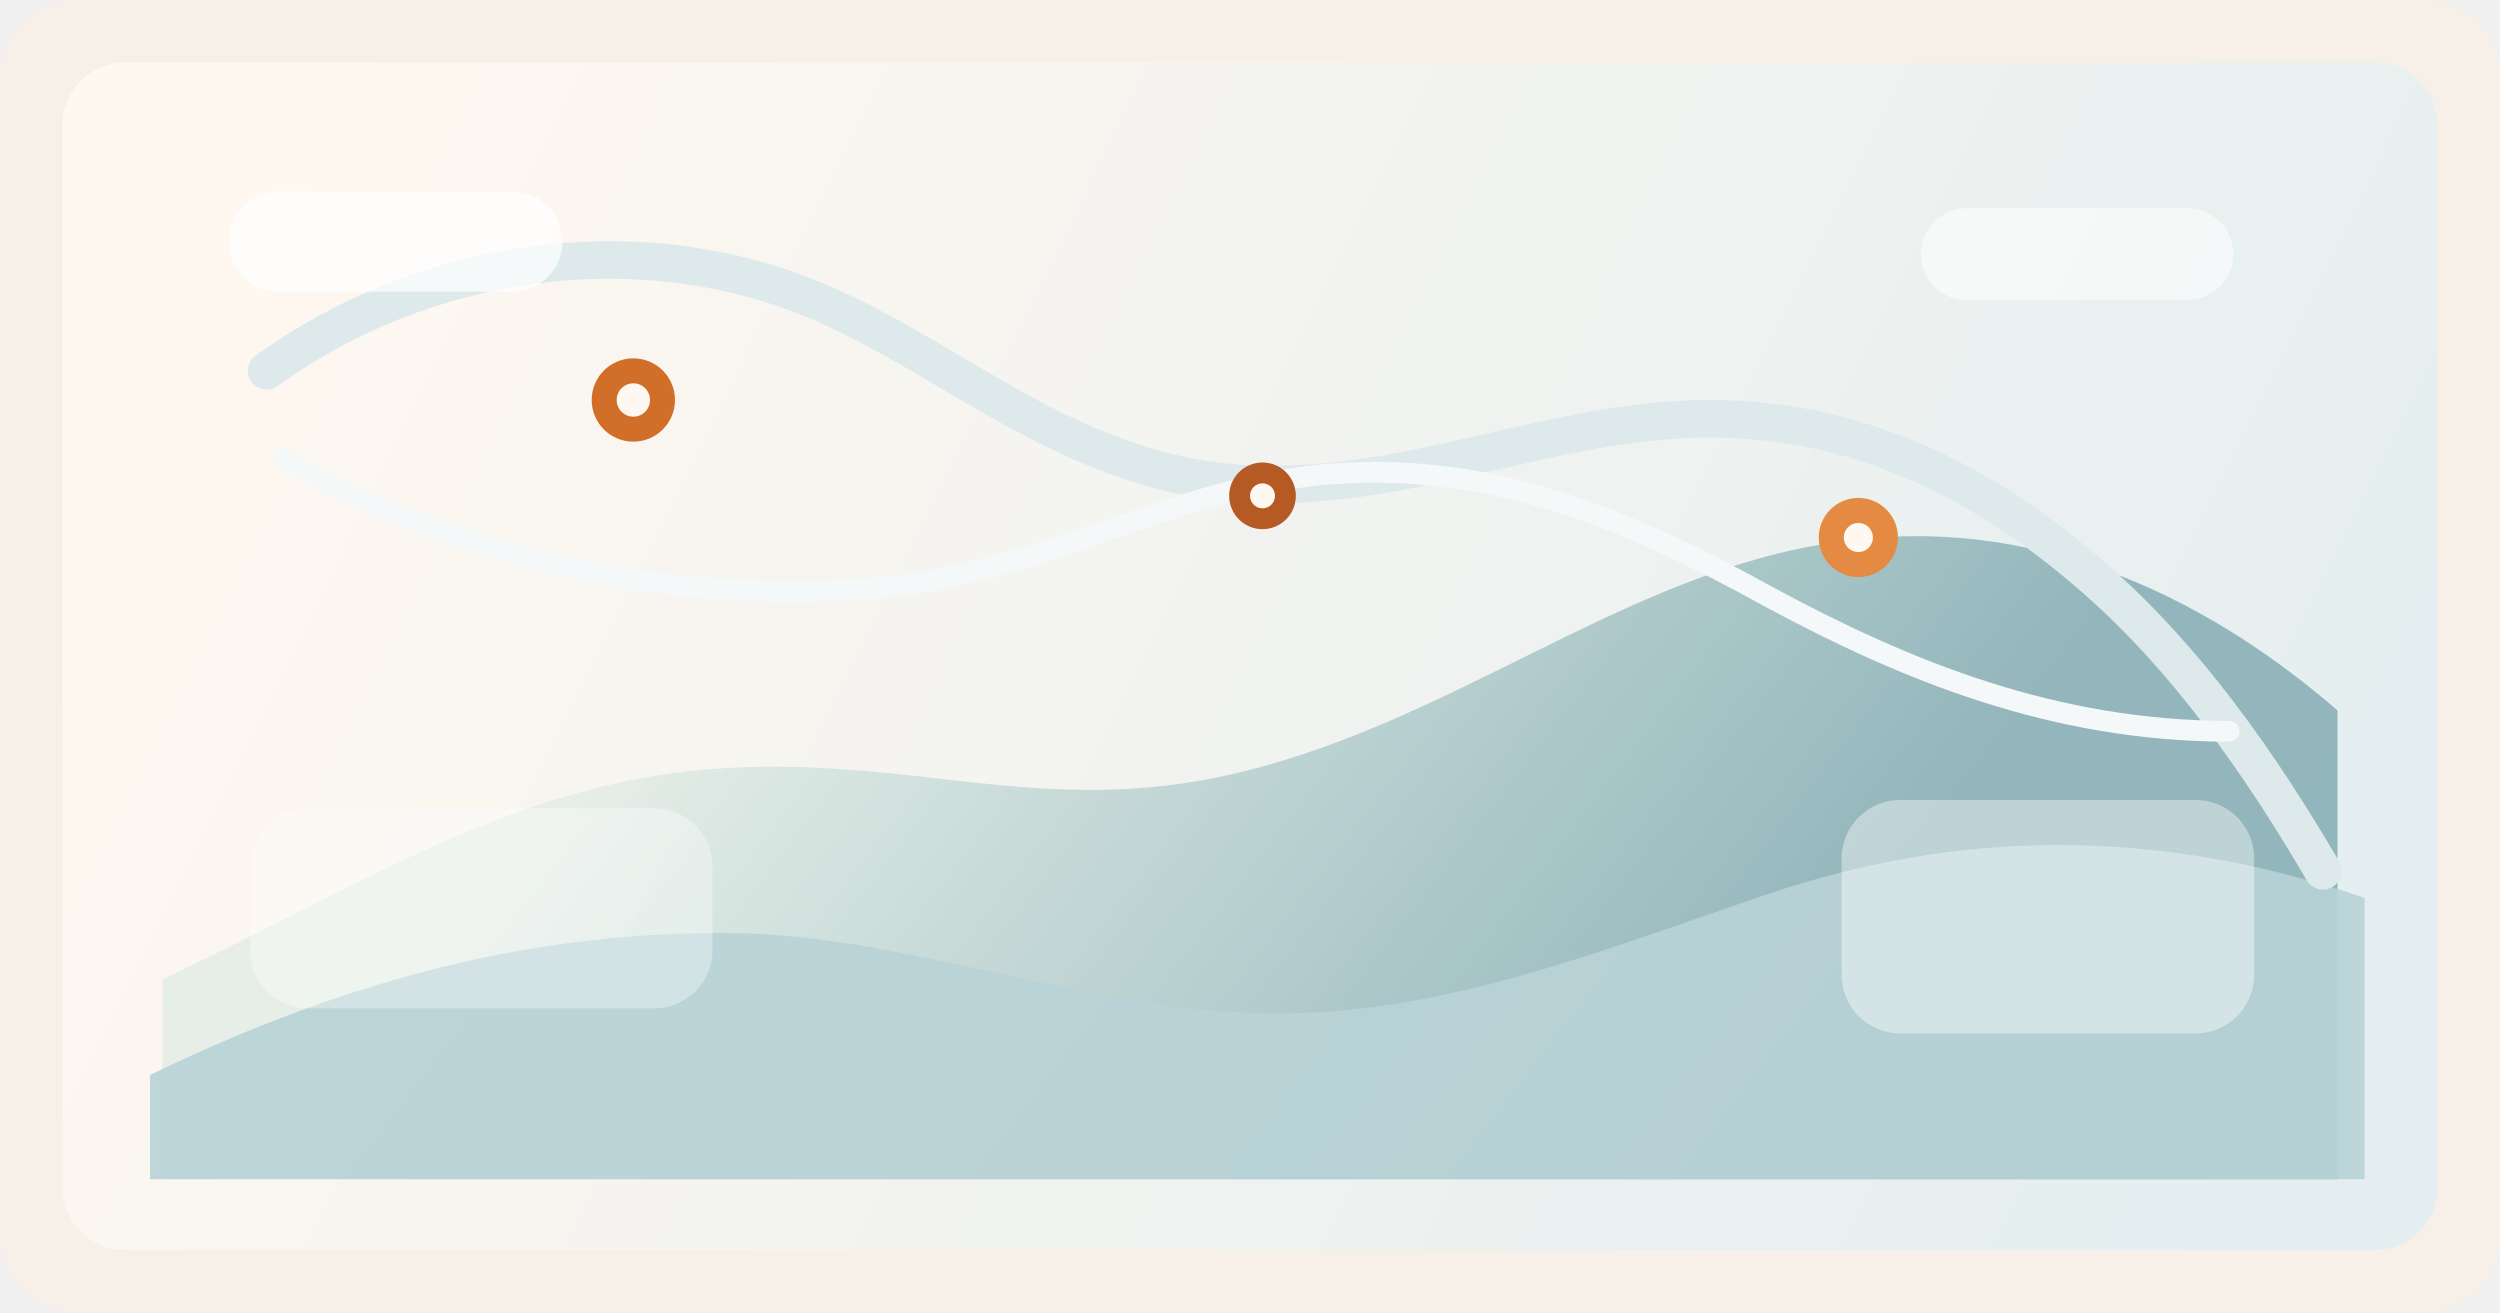
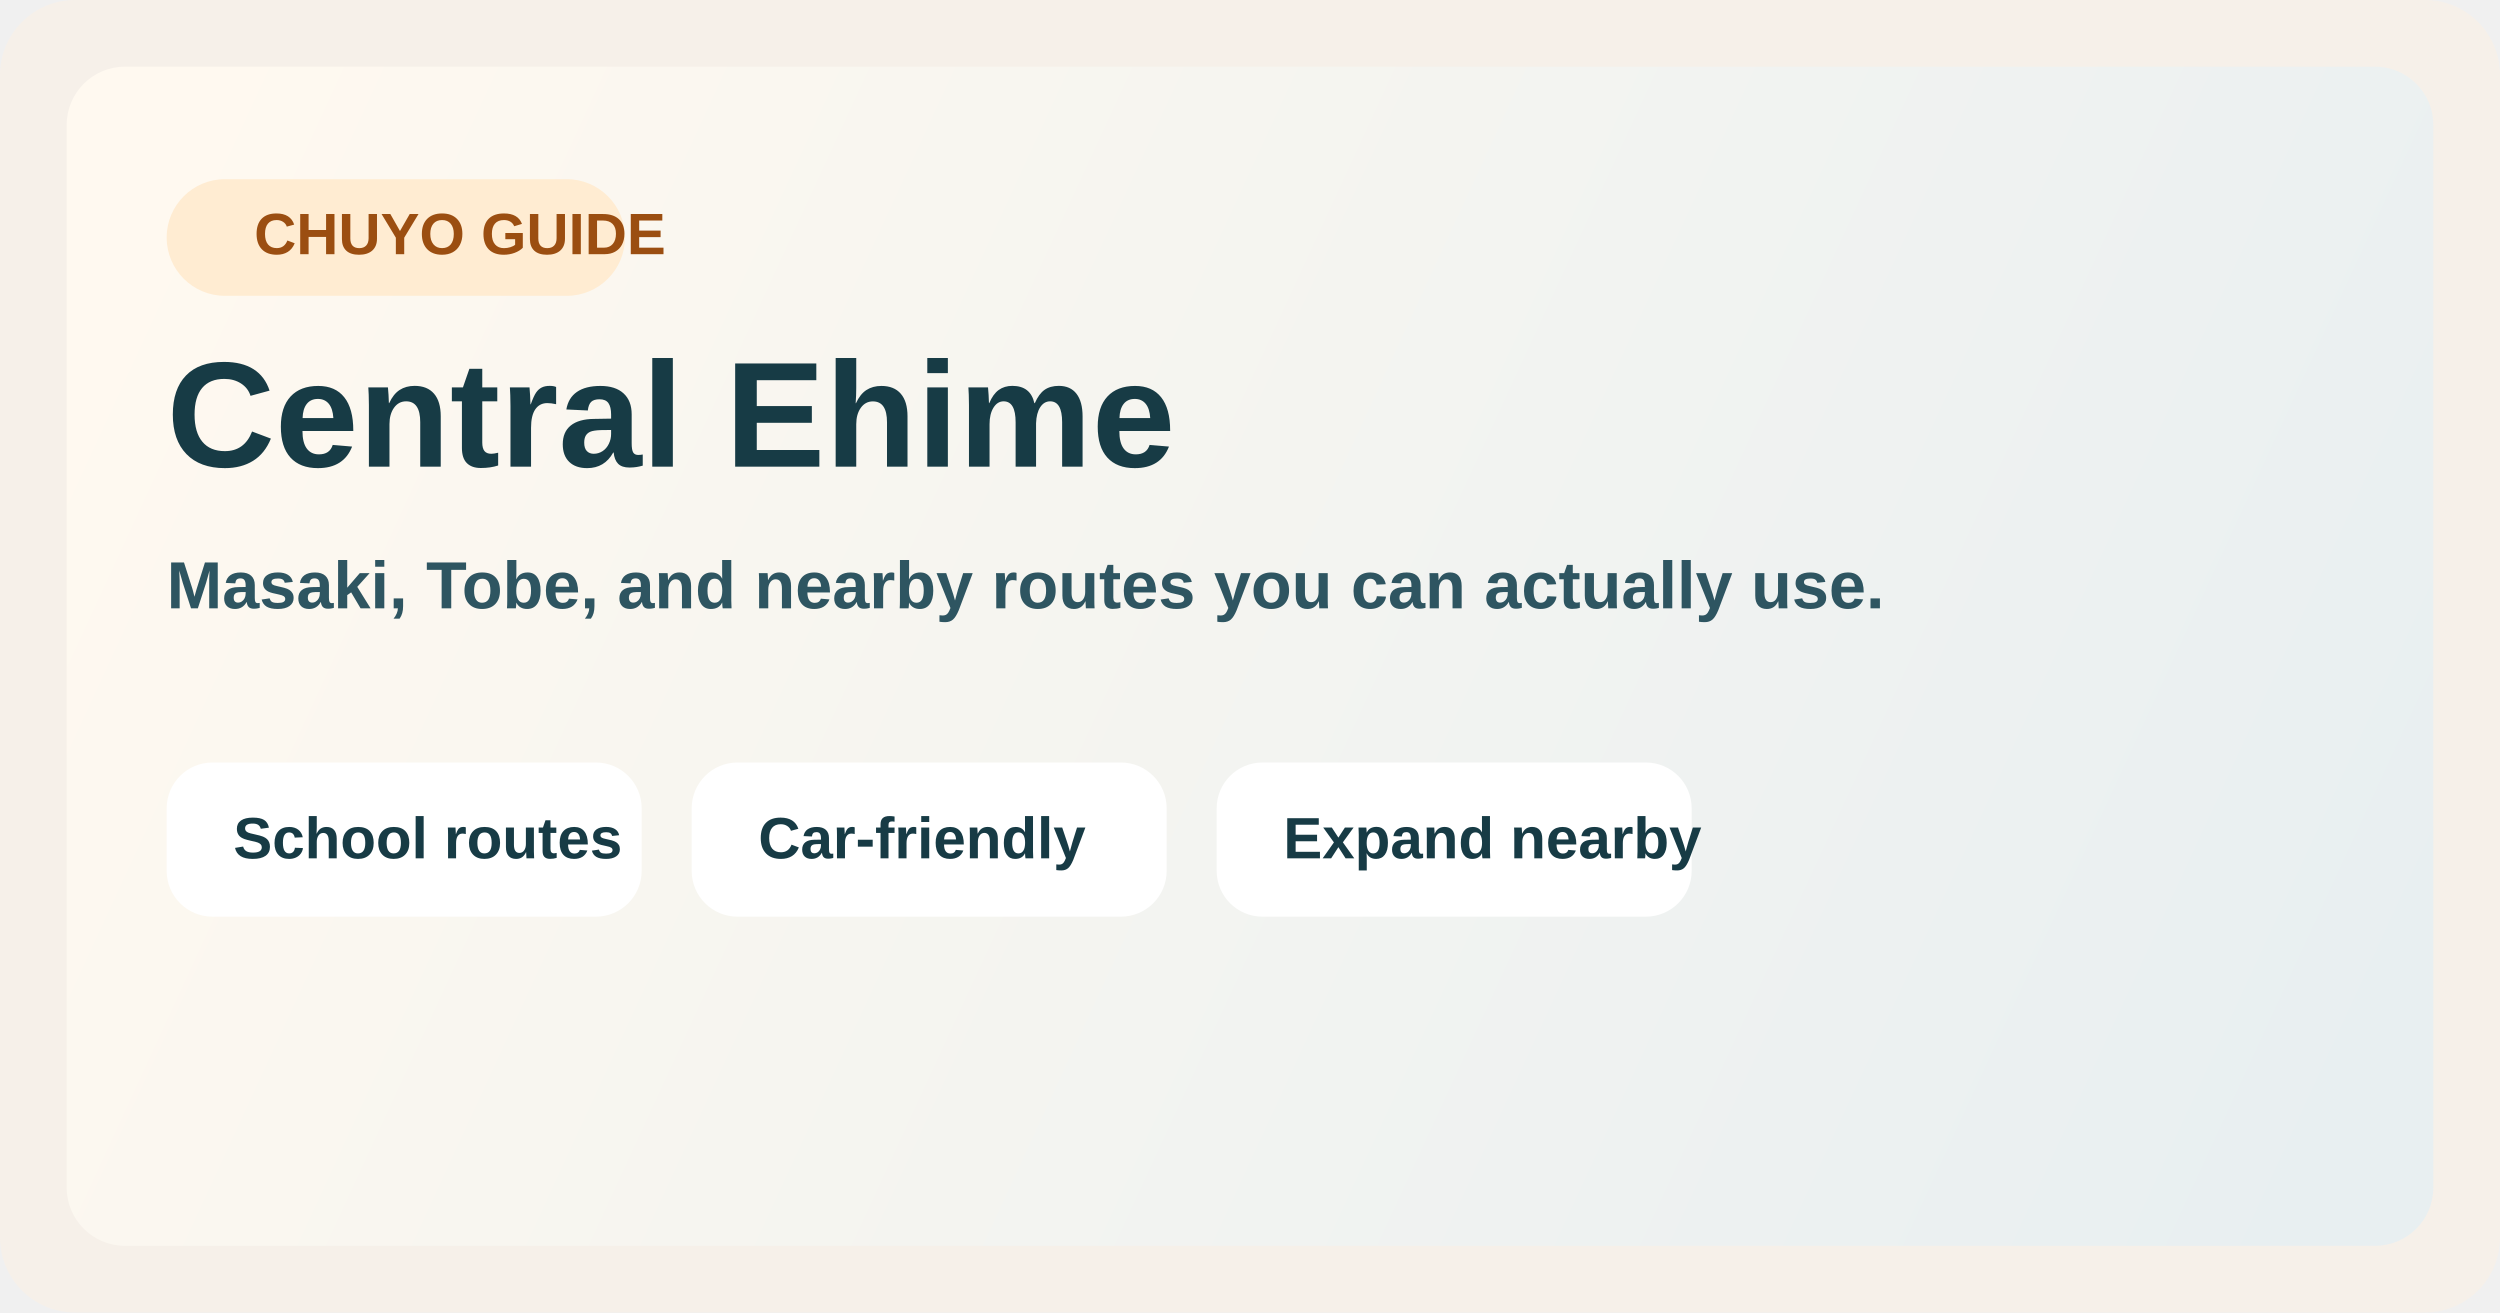
<svg xmlns="http://www.w3.org/2000/svg" width="1200" height="630" viewBox="0 0 1200 630" fill="none">
  <rect width="1200" height="630" rx="36" fill="#F6F0E9" />
-   <rect x="30" y="30" width="1140" height="570" rx="30" fill="url(#bg)" />
-   <path d="M78 470C164 430 239 380 332 370C430 360 493 392 585 373C695 350 779 274 883 260C973 247 1055 283 1122 341V566H78V470Z" fill="url(#ground)" opacity="0.94" />
-   <path d="M72 516C167 470 258 446 357 448C449 451 533 491 631 486C706 482 778 453 849 429C938 399 1033 396 1135 431V566H72V516Z" fill="#B8D2D7" opacity="0.92" />
-   <path d="M128 178C204 123 304 110 386 142C452 168 505 221 584 231C659 240 727 208 798 202C878 195 946 225 1007 279C1049 316 1084 365 1115 418" stroke="#DDE9EB" stroke-width="18" stroke-linecap="round" />
-   <path d="M136 220C214 266 323 292 423 282C503 274 559 236 633 228C715 220 783 250 850 287C915 322 986 351 1070 351" stroke="#F4F8F8" stroke-width="10" stroke-linecap="round" />
-   <circle cx="304" cy="192" r="20" fill="#D16F2A" />
-   <circle cx="304" cy="192" r="8" fill="#FFF8F1" />
-   <circle cx="606" cy="238" r="16" fill="#B55A22" />
-   <circle cx="606" cy="238" r="6" fill="#FFF8F1" />
-   <circle cx="892" cy="258" r="19" fill="#E48A43" />
-   <circle cx="892" cy="258" r="7" fill="#FFF8F1" />
-   <rect x="110" y="92" width="160" height="48" rx="24" fill="#FFFFFF" opacity="0.72" />
-   <rect x="922" y="100" width="150" height="44" rx="22" fill="#FFFFFF" opacity="0.56" />
-   <rect x="884" y="384" width="198" height="112" rx="28" fill="#FFFFFF" opacity="0.4" />
-   <rect x="120" y="388" width="222" height="96" rx="28" fill="#FFFFFF" opacity="0.34" />
+   <rect x="32" y="32" width="1136" height="566" rx="28" fill="url(#bg)" />
+   <rect x="80" y="86" width="220" height="56" rx="28" fill="#FFECD2" />
+   <text x="122" y="122" fill="#9B4E11" font-family="Arial, sans-serif" font-size="28" font-weight="700">CHUYO GUIDE</text>
+   <text x="80" y="224" fill="#173B45" font-family="Arial, sans-serif" font-size="72" font-weight="700">Central Ehime</text>
+   <text x="80" y="292" fill="#2E5561" font-family="Arial, sans-serif" font-size="32" font-weight="600">Masaki, Tobe, and nearby routes you can actually use.</text>
+   <rect x="80" y="366" width="228" height="74" rx="22" fill="#FFFFFF" />
+   <rect x="332" y="366" width="228" height="74" rx="22" fill="#FFFFFF" />
+   <rect x="584" y="366" width="228" height="74" rx="22" fill="#FFFFFF" />
+   <text x="112" y="412" fill="#173B45" font-family="Arial, sans-serif" font-size="28" font-weight="700">School routes</text>
+   <text x="364" y="412" fill="#173B45" font-family="Arial, sans-serif" font-size="28" font-weight="700">Car-friendly</text>
+   <text x="616" y="412" fill="#173B45" font-family="Arial, sans-serif" font-size="28" font-weight="700">Expand nearby</text>
  <defs>
-     <linearGradient id="bg" x1="100" y1="72" x2="1088" y2="560" gradientUnits="userSpaceOnUse">
-       <stop stop-color="#FFF8F0" />
-       <stop offset="1" stop-color="#E4EEF0" />
-     </linearGradient>
-     <linearGradient id="ground" x1="394" y1="230" x2="816" y2="554" gradientUnits="userSpaceOnUse">
-       <stop stop-color="#E4EEE7" />
-       <stop offset="1" stop-color="#8CB2B8" />
+     <linearGradient id="bg" x1="80" y1="80" x2="1120" y2="560" gradientUnits="userSpaceOnUse">
+       <stop stop-color="#FFF9F0" />
+       <stop offset="1" stop-color="#E8EFF1" />
    </linearGradient>
  </defs>
</svg>
